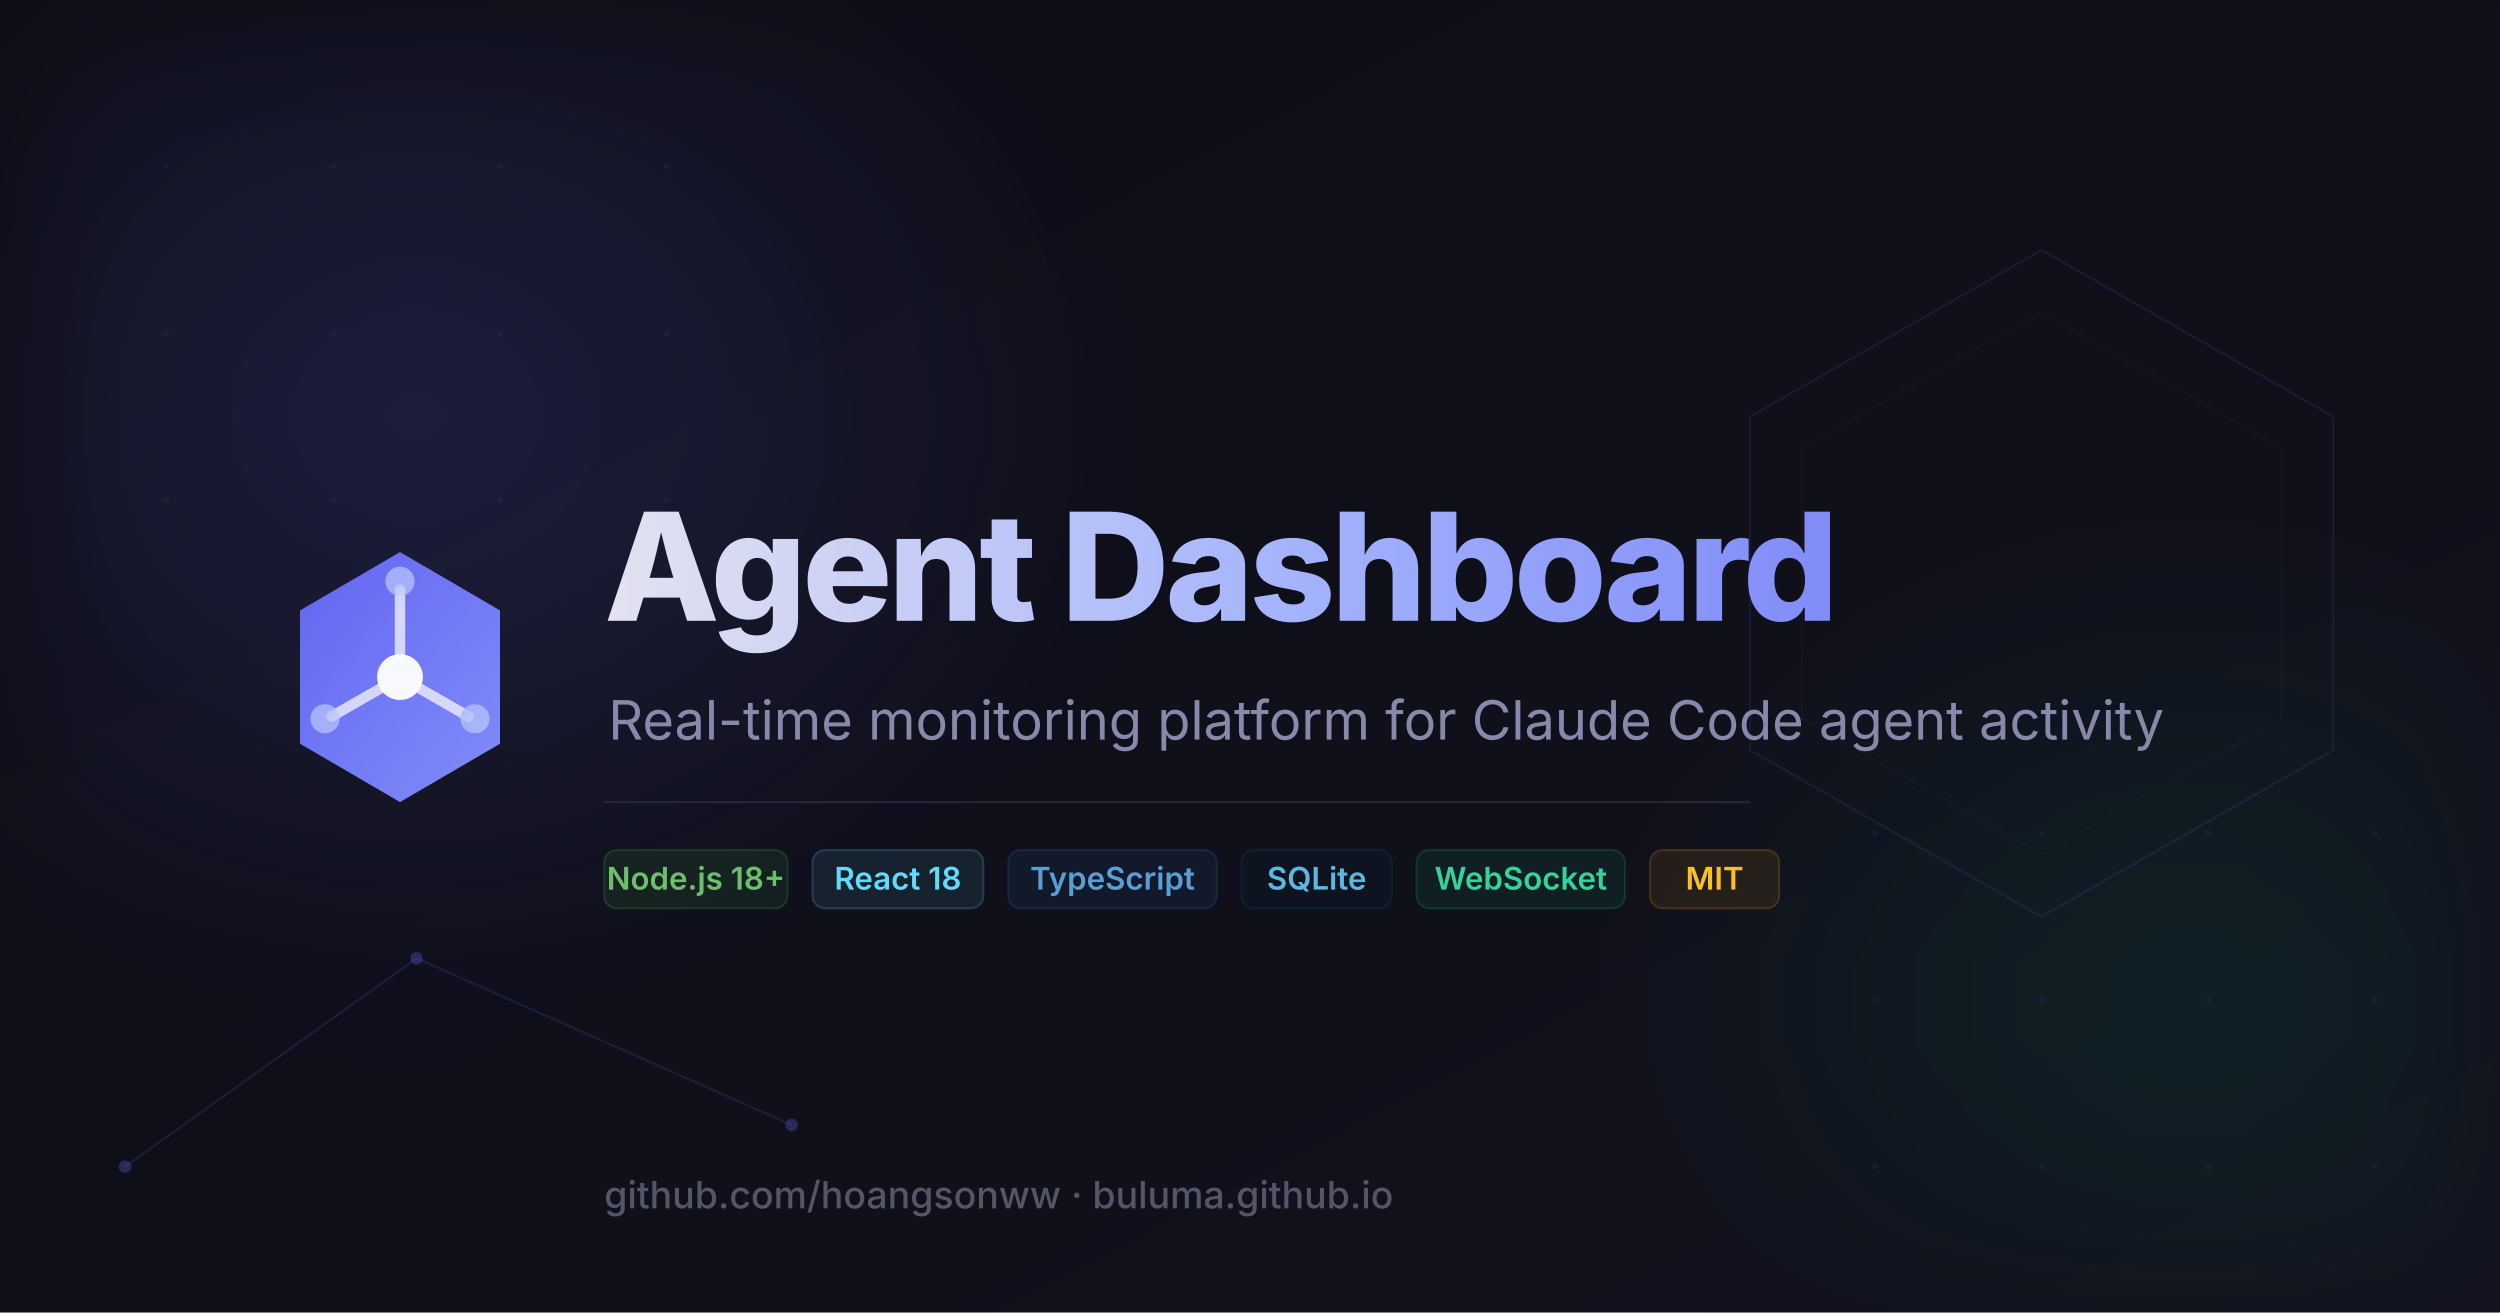
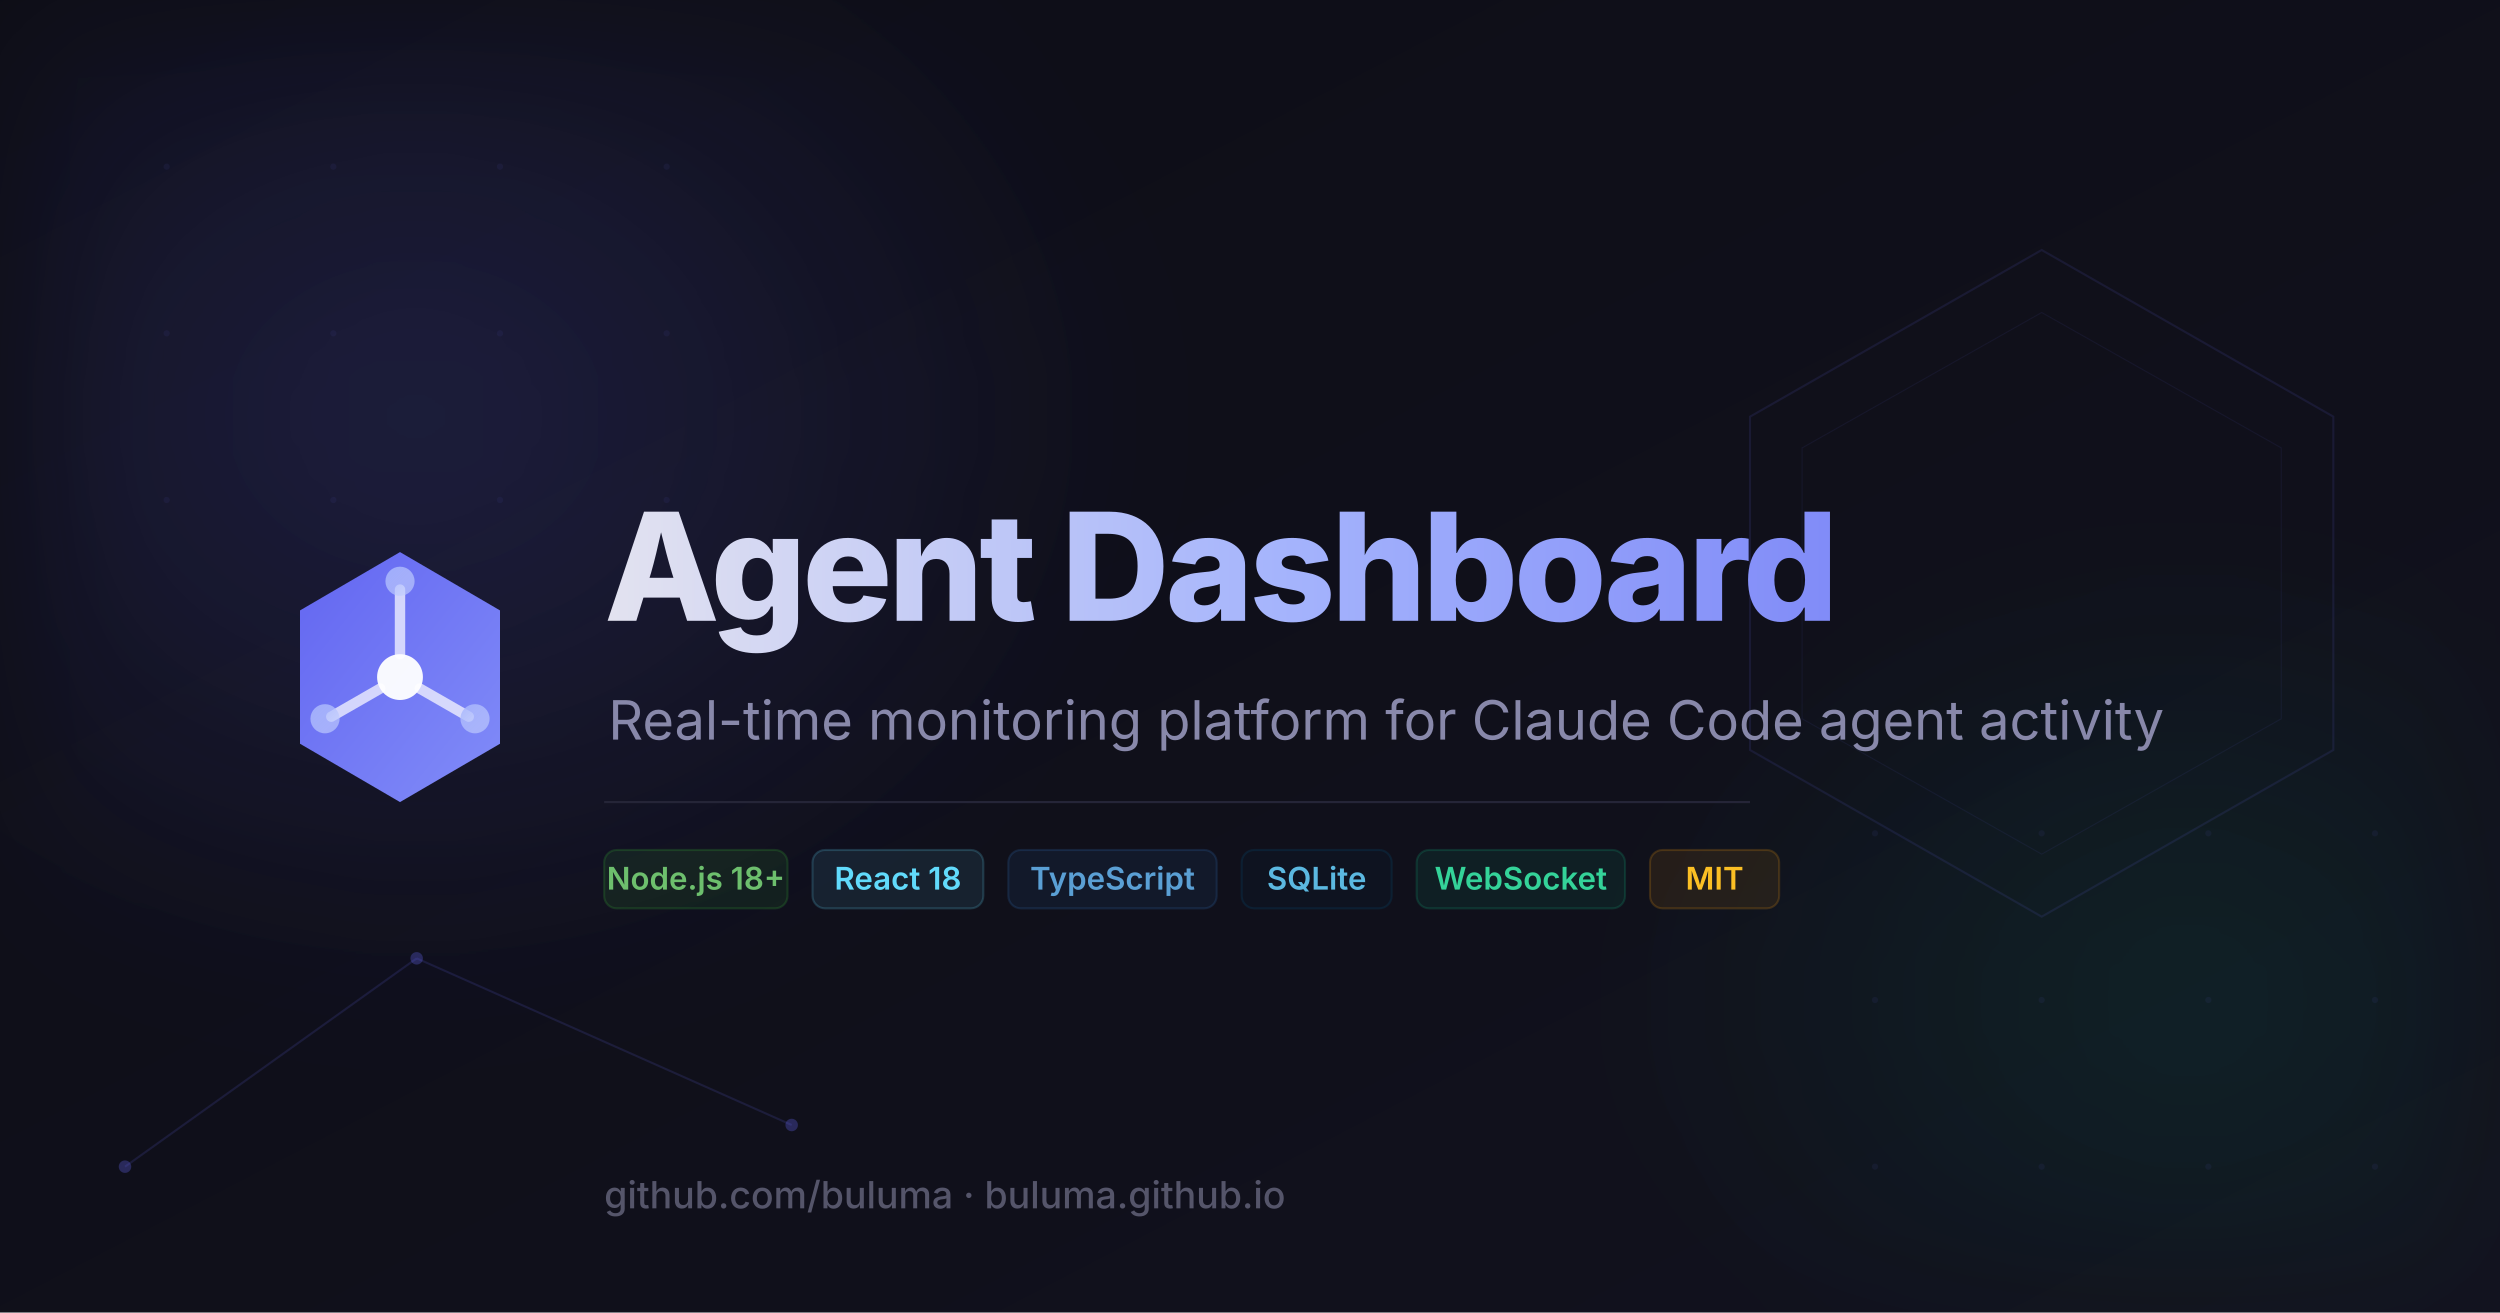
<svg xmlns="http://www.w3.org/2000/svg" viewBox="0 0 1200 630" width="1200" height="630">
  <defs>
    <linearGradient id="bgGrad" x1="0%" y1="0%" x2="100%" y2="100%">
      <stop offset="0%" stop-color="#0d0d16" />
      <stop offset="100%" stop-color="#12121e" />
    </linearGradient>
    <linearGradient id="hexGrad" x1="0%" y1="0%" x2="100%" y2="100%">
      <stop offset="0%" stop-color="#6366f1" />
      <stop offset="100%" stop-color="#818cf8" />
    </linearGradient>
    <linearGradient id="nodeGrad" x1="0%" y1="0%" x2="100%" y2="100%">
      <stop offset="0%" stop-color="#a5b4fc" stop-opacity="0.9" />
      <stop offset="100%" stop-color="#c7d2fe" stop-opacity="0.6" />
    </linearGradient>
    <linearGradient id="titleGrad" x1="0%" y1="0%" x2="100%" y2="0%">
      <stop offset="0%" stop-color="#e2e2f0" />
      <stop offset="55%" stop-color="#a5b4fc" />
      <stop offset="100%" stop-color="#818cf8" />
    </linearGradient>
    <radialGradient id="glow1" cx="50%" cy="50%" r="50%">
      <stop offset="0%" stop-color="#6366f1" stop-opacity="0.18" />
      <stop offset="100%" stop-color="#6366f1" stop-opacity="0" />
    </radialGradient>
    <radialGradient id="glow2" cx="50%" cy="50%" r="50%">
      <stop offset="0%" stop-color="#10b981" stop-opacity="0.10" />
      <stop offset="100%" stop-color="#10b981" stop-opacity="0" />
    </radialGradient>
    <filter id="blur1">
      <feGaussianBlur stdDeviation="40" />
    </filter>
  </defs>
  <rect width="1200" height="630" fill="url(#bgGrad)" />
  <ellipse cx="200" cy="200" rx="340" ry="280" fill="url(#glow1)" filter="url(#blur1)" />
  <ellipse cx="1050" cy="480" rx="280" ry="220" fill="url(#glow2)" filter="url(#blur1)" />
  <g opacity="0.07" fill="#6366f1">
    <circle cx="80" cy="80" r="1.5" />
    <circle cx="160" cy="80" r="1.5" />
    <circle cx="240" cy="80" r="1.5" />
    <circle cx="320" cy="80" r="1.5" />
    <circle cx="80" cy="160" r="1.5" />
    <circle cx="160" cy="160" r="1.5" />
    <circle cx="240" cy="160" r="1.5" />
    <circle cx="320" cy="160" r="1.5" />
    <circle cx="80" cy="240" r="1.5" />
    <circle cx="160" cy="240" r="1.5" />
    <circle cx="240" cy="240" r="1.5" />
    <circle cx="320" cy="240" r="1.5" />
    <circle cx="900" cy="400" r="1.5" />
    <circle cx="980" cy="400" r="1.5" />
    <circle cx="1060" cy="400" r="1.5" />
    <circle cx="1140" cy="400" r="1.5" />
    <circle cx="900" cy="480" r="1.5" />
    <circle cx="980" cy="480" r="1.5" />
    <circle cx="1060" cy="480" r="1.5" />
    <circle cx="1140" cy="480" r="1.5" />
    <circle cx="900" cy="560" r="1.5" />
    <circle cx="980" cy="560" r="1.5" />
    <circle cx="1060" cy="560" r="1.5" />
    <circle cx="1140" cy="560" r="1.5" />
  </g>
  <polygon points="980,120 1120,200 1120,360 980,440 840,360 840,200" fill="none" stroke="#6366f1" stroke-width="1" opacity="0.12" />
  <polygon points="980,150 1095,215 1095,345 980,410 865,345 865,215" fill="none" stroke="#6366f1" stroke-width="0.5" opacity="0.08" />
  <line x1="60" y1="560" x2="200" y2="460" stroke="#6366f1" stroke-width="1" opacity="0.15" />
  <line x1="200" y1="460" x2="380" y2="540" stroke="#6366f1" stroke-width="1" opacity="0.15" />
  <circle cx="60" cy="560" r="3" fill="#6366f1" opacity="0.3" />
  <circle cx="200" cy="460" r="3" fill="#6366f1" opacity="0.3" />
  <circle cx="380" cy="540" r="3" fill="#6366f1" opacity="0.3" />
  <g transform="translate(128, 265)">
    <polygon points="64,0 112,28 112,92 64,120 16,92 16,28" fill="url(#hexGrad)" />
    <circle cx="64" cy="60" r="11" fill="white" opacity="0.95" />
    <line x1="64" y1="49" x2="64" y2="18" stroke="white" stroke-width="5" stroke-linecap="round" opacity="0.7" />
    <line x1="73.5" y1="65.5" x2="97" y2="79" stroke="white" stroke-width="5" stroke-linecap="round" opacity="0.7" />
    <line x1="54.5" y1="65.5" x2="31" y2="79" stroke="white" stroke-width="5" stroke-linecap="round" opacity="0.7" />
    <circle cx="64" cy="14" r="7" fill="url(#nodeGrad)" />
    <circle cx="100" cy="80" r="7" fill="url(#nodeGrad)" />
    <circle cx="28" cy="80" r="7" fill="url(#nodeGrad)" />
  </g>
  <text x="290" y="298" font-family="'Inter', 'Helvetica Neue', Arial, sans-serif" font-size="72" font-weight="800" letter-spacing="-2" fill="url(#titleGrad)">Agent Dashboard</text>
  <text x="292" y="355" font-family="'Inter', 'Helvetica Neue', Arial, sans-serif" font-size="26" font-weight="400" fill="#8888aa">Real-time monitoring platform for Claude Code agent activity</text>
  <line x1="290" y1="385" x2="840" y2="385" stroke="#252538" stroke-width="1" />
  <g transform="translate(290, 408)" font-family="'Inter', 'Helvetica Neue', Arial, sans-serif" font-size="15" font-weight="600">
    <rect x="0" y="0" width="88" height="28" rx="6" fill="#33993320" stroke="#33993340" />
    <text x="44" y="19" text-anchor="middle" fill="#6dbf6d">Node.js 18+</text>
    <rect x="100" y="0" width="82" height="28" rx="6" fill="#61dafb18" stroke="#61dafb30" />
    <text x="141" y="19" text-anchor="middle" fill="#61dafb">React 18</text>
    <rect x="194" y="0" width="100" height="28" rx="6" fill="#3178c618" stroke="#3178c630" />
    <text x="244" y="19" text-anchor="middle" fill="#5a9fd4">TypeScript</text>
    <rect x="306" y="0" width="72" height="28" rx="6" fill="#003b5718" stroke="#005f8a30" />
    <text x="342" y="19" text-anchor="middle" fill="#5bb8e0">SQLite</text>
    <rect x="390" y="0" width="100" height="28" rx="6" fill="#10b98118" stroke="#10b98130" />
    <text x="440" y="19" text-anchor="middle" fill="#34d399">WebSocket</text>
    <rect x="502" y="0" width="62" height="28" rx="6" fill="#f59e0b18" stroke="#f59e0b30" />
    <text x="533" y="19" text-anchor="middle" fill="#fbbf24">MIT</text>
  </g>
-   <text x="290" y="580" font-family="'Inter', 'Helvetica Neue', Arial, sans-serif" font-size="18" font-weight="500" fill="#55556a">github.com/hoangsonww · buluma.github.io</text>
+   <text x="290" y="580" font-family="'Inter', 'Helvetica Neue', Arial, sans-serif" font-size="18" font-weight="500" fill="#55556a">github.com/buluma · buluma.github.io</text>
</svg>
